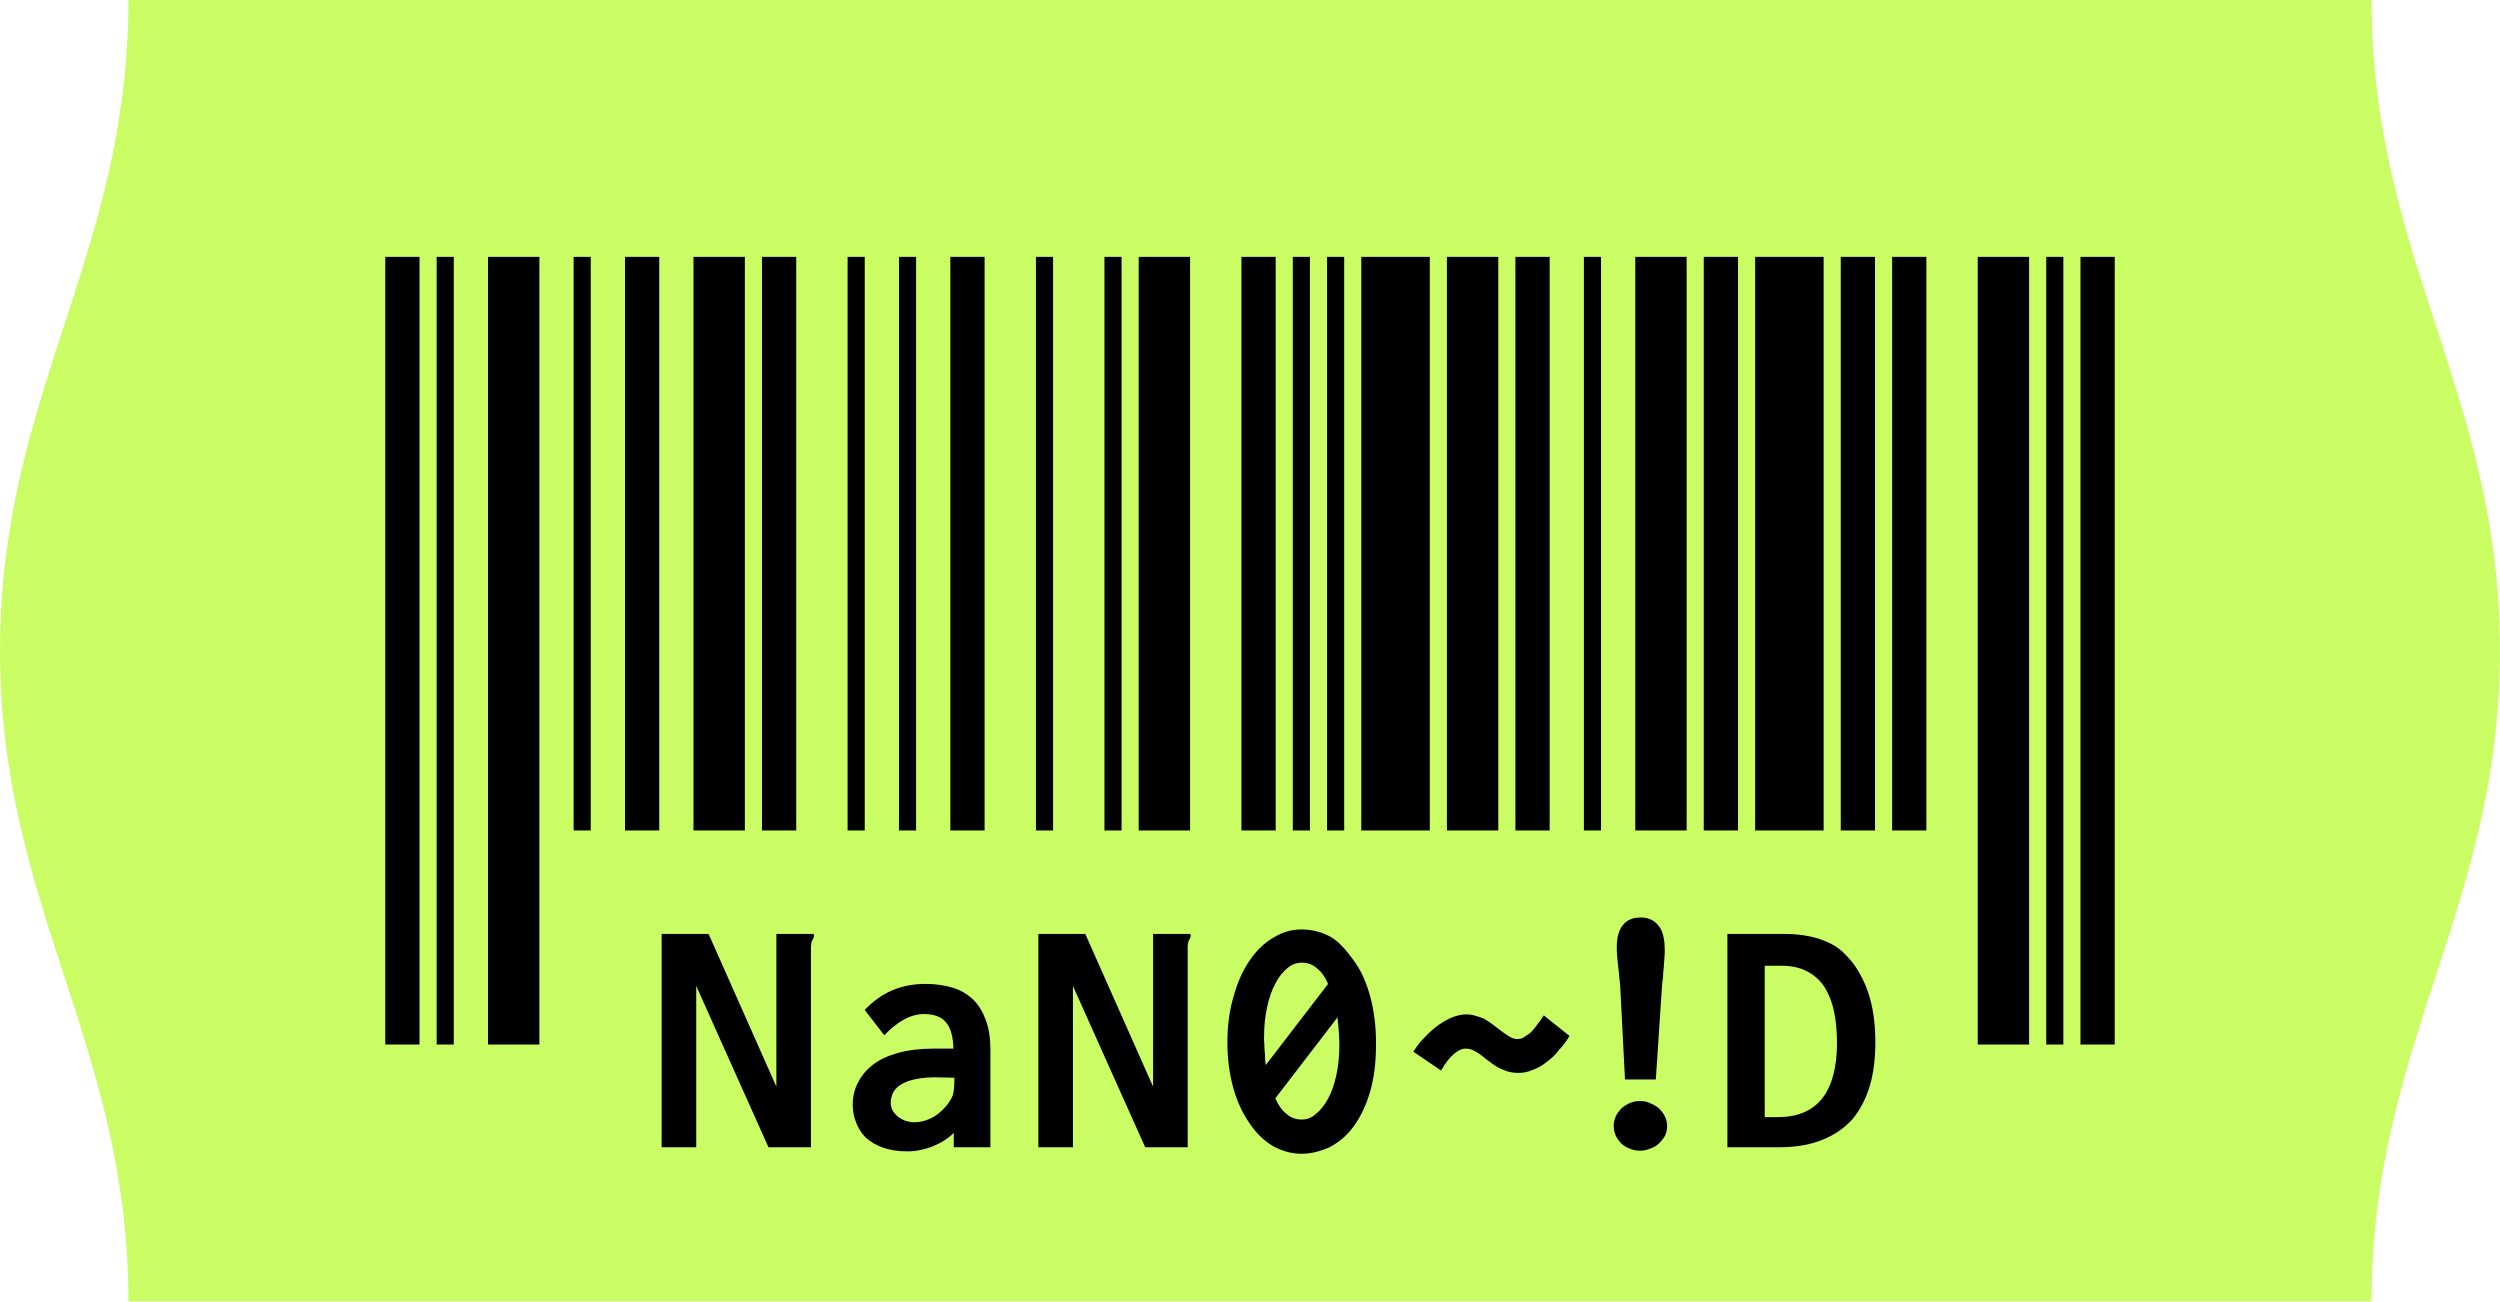
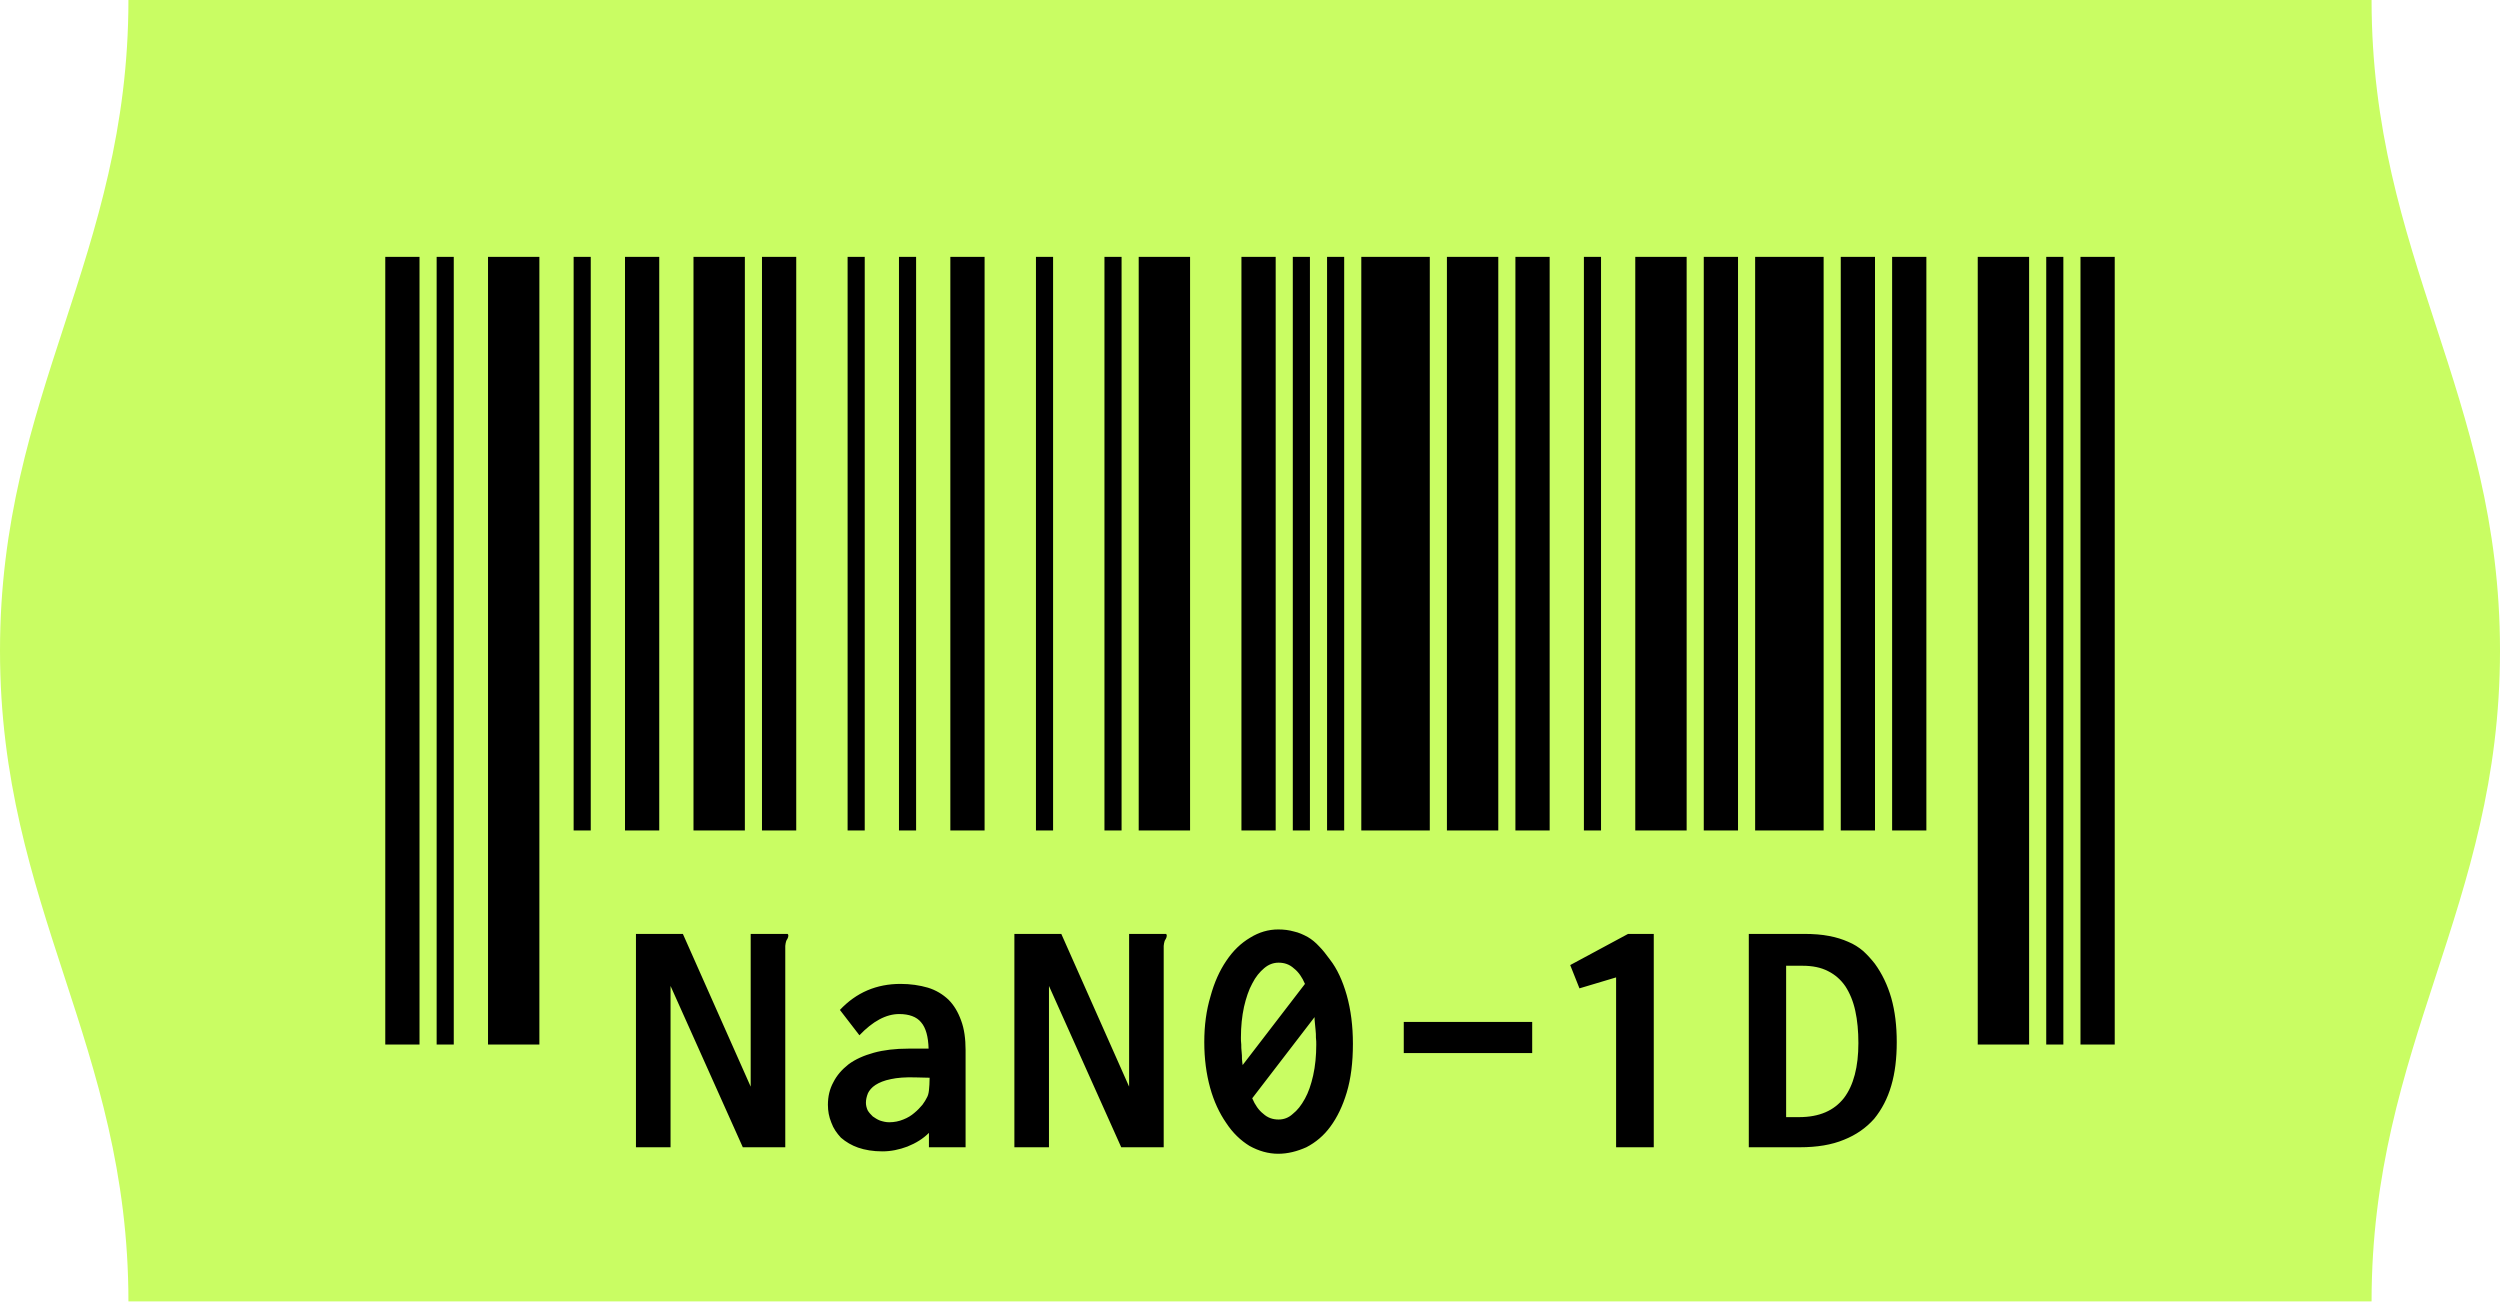
<svg xmlns="http://www.w3.org/2000/svg" viewBox="0 0 292 152">
-   <path fill="#c9fd63" d="M15 0h262c0 30 15 46 15 76s-15 46-15 76H15c0-30-15-46-15-76S15 30 15 0z" />
-   <path d="M94.72 134h-4.96l-8.44-18.84V134h-4.04v-24.92h5.48l7.92 17.84v-17.84H95c.04.04.08.12.08.2 0 .12-.04.24-.12.4-.12.12-.2.4-.24.8V134zm6.28-16.04c1.92-2.04 4.28-3.04 7.08-3.04 1.16 0 2.24.16 3.2.44.92.28 1.72.76 2.4 1.4.64.64 1.12 1.44 1.48 2.44.36.96.52 2.12.52 3.44V134h-4.28v-1.68c-.68.68-1.52 1.2-2.52 1.6-.96.36-1.92.56-2.92.56-1.08 0-2.04-.16-2.84-.44a6.12 6.12 0 0 1-2-1.16c-.48-.52-.88-1.08-1.12-1.76-.28-.68-.4-1.36-.4-2.08 0-.96.2-1.84.64-2.64.4-.8 1-1.48 1.76-2.08.8-.6 1.8-1.04 2.96-1.36 1.16-.32 2.52-.48 4.04-.48h2.36c-.04-1.4-.32-2.44-.88-3.08-.52-.64-1.4-.96-2.56-.96-1.52 0-3.08.84-4.64 2.48l-2.28-2.96zm8.84 7.88c-1.16-.04-2.16.04-2.88.2-.8.16-1.36.4-1.8.68-.44.28-.72.64-.88.96-.16.4-.24.76-.24 1.12 0 .32.08.6.2.88.16.28.36.48.6.72.24.16.52.36.84.48.36.12.72.2 1.08.2.6 0 1.16-.12 1.64-.32.52-.2.96-.48 1.28-.76.4-.32.68-.64.96-.96.24-.32.4-.6.52-.84.12-.2.2-.48.24-.84.04-.4.08-.88.08-1.48l-1.64-.04zm28.88 8.16h-4.96l-8.44-18.84V134h-4.04v-24.92h5.48l7.92 17.84v-17.84H139c.04.04.08.12.08.2 0 .12-.04.24-.12.4-.12.12-.2.4-.24.8V134zm19.32-21.92c.84 1.08 1.48 2.48 1.96 4.16.48 1.72.72 3.6.72 5.68 0 2.2-.24 4.08-.72 5.68-.48 1.6-1.12 2.92-1.92 4a7.96 7.96 0 0 1-2.8 2.4c-1.08.48-2.16.76-3.28.76-1.16 0-2.28-.32-3.36-.92-1.04-.64-1.96-1.52-2.72-2.68-.8-1.16-1.44-2.52-1.88-4.12-.44-1.6-.68-3.36-.68-5.32 0-1.96.24-3.72.72-5.32.44-1.64 1.08-3.04 1.84-4.16.8-1.2 1.72-2.08 2.8-2.72 1.04-.64 2.12-.96 3.28-.96.68 0 1.28.08 1.84.24.56.12 1.08.36 1.6.64.48.28.92.64 1.36 1.12.4.4.8.92 1.24 1.52zm-2.92 2.84c-.32-.76-.76-1.4-1.28-1.8-.52-.48-1.12-.68-1.8-.68-.6 0-1.16.2-1.68.64s-1 1-1.4 1.8c-.4.72-.72 1.68-.96 2.72-.24 1.12-.36 2.28-.36 3.6 0 .24 0 .48.04.8 0 .24 0 .56.04.84.04.28.04.6.04.84.04.32.04.52.08.72l7.28-9.48zm-6.16 13.36c.32.76.76 1.4 1.28 1.8.52.48 1.12.68 1.8.68.6 0 1.16-.2 1.64-.64.56-.44 1-1 1.44-1.8.4-.72.72-1.64.96-2.72.24-1.08.36-2.28.36-3.6 0-.24 0-.52-.04-.8 0-.28 0-.6-.04-.88s-.04-.56-.08-.84c-.04-.28-.04-.48-.04-.68l-7.28 9.48zm16.12-5.44c.4-.64.84-1.24 1.4-1.76.48-.52 1.04-1 1.6-1.4.52-.36 1.08-.68 1.6-.88.56-.2 1.08-.32 1.52-.32.4 0 .76.04 1.12.16.32.08.64.2.96.32.28.16.6.36.88.56.32.24.64.48 1 .76s.72.52 1.08.76c.32.2.64.32.92.32s.52-.04.76-.16c.2-.12.44-.28.72-.48.24-.2.48-.48.76-.84s.56-.76.92-1.28l3 2.4c-.36.6-.76 1.16-1.24 1.64-.4.56-.88 1-1.44 1.4-.48.4-1.04.72-1.6.92-.56.24-1.12.36-1.68.36-.64 0-1.24-.12-1.76-.36-.52-.2-1-.48-1.36-.76-.28-.2-.52-.4-.8-.6-.24-.2-.48-.4-.72-.56-.24-.16-.48-.28-.72-.4-.28-.12-.56-.16-.84-.16-.4 0-.84.2-1.32.6-.48.4-1 1.04-1.52 1.96l-3.24-2.2zm26.48 5.76c.44 0 .88.08 1.24.28.4.16.72.36 1.04.64.24.28.48.56.64.92a2.64 2.64 0 0 1 0 2.2c-.2.36-.44.64-.72.92-.28.28-.64.48-1.04.6-.36.16-.76.24-1.16.24-.44 0-.84-.08-1.2-.24-.36-.12-.68-.32-1-.6-.24-.28-.48-.56-.64-.92-.16-.36-.24-.72-.24-1.12 0-.4.08-.76.24-1.12.16-.36.4-.64.64-.92.32-.28.64-.48 1-.64.36-.16.76-.24 1.2-.24zm.08-21.44c.84 0 1.52.28 2.04.92.52.56.76 1.56.76 2.92 0 .28 0 .56-.04.92s-.04.72-.08 1.12c-.04.36-.08.76-.08 1.12-.08.4-.08.76-.12 1.04l-.72 10.88h-3.6l-.56-10.88c-.04-.32-.04-.68-.12-1.12 0-.4-.08-.8-.12-1.2-.04-.44-.08-.84-.12-1.24-.04-.4-.04-.76-.04-1.04 0-1.12.24-1.96.72-2.56.48-.6 1.16-.88 2.08-.88zm10.12 1.92h6.44c1.12 0 2.12.08 2.92.24.88.16 1.6.4 2.24.68.68.28 1.24.64 1.76 1.08.48.44.92.92 1.36 1.48.84 1.16 1.48 2.48 1.92 4 .44 1.56.64 3.28.64 5.16 0 1.88-.2 3.6-.64 5.08-.44 1.52-1.12 2.8-2 3.88-.96 1.08-2.12 1.88-3.52 2.44-1.44.6-3.16.88-5.16.88h-5.96v-24.92zm4.36 3.72v17.68h1.52c2.36 0 4.08-.76 5.24-2.24 1.12-1.48 1.68-3.64 1.68-6.4 0-1.4-.12-2.68-.36-3.76-.24-1.12-.64-2.08-1.16-2.88-.52-.76-1.2-1.36-2-1.76-.84-.44-1.84-.64-3-.64h-1.92zM45 30h4v92h-4V30zm28 0h4v67h-4V30zm16 0h4v67h-4V30zm-38 0h2v92h-2V30zm16 0h2v67h-2V30zm32 0h2v67h-2V30zm6 0h2v67h-2V30zm16 0h2v67h-2V30zm8 0h2v67h-2V30zm4 0h6v67h-6V30zm12 0h4v67h-4V30zm14 0h8v67h-8V30zm10 0h6v67h-6V30zm8 0h4v67h-4V30zm14 0h6v67h-6V30zm8 0h4v67h-4V30zm6 0h8v67h-8V30zm10 0h4v67h-4V30zm6 0h4v67h-4V30zm10 0h6v92h-6V30zm12 0h4v92h-4V30zm-92 0h2v67h-2V30zm4 0h2v67h-2V30zm30 0h2v67h-2V30zm54 0h2v92h-2V30zm-128 0h4v67h-4V30zm-54 0h6v92h-6V30zm24 0h6v67h-6V30z" />
+   <g fill="none" fill-rule="evenodd">
+     <path fill="#C9FD63" d="M15 0h262c0 30 15 46 15 76s-15 46-15 76H15c0-30-15-46-15-76S15 30 15 0z" />
+     <path fill="#000" d="M91.72 134h-4.96l-8.44-18.84V134h-4.04v-24.92h5.48l7.92 17.84v-17.84H92c.04.04.08.12.08.2 0 .12-.04.24-.12.4-.12.12-.2.4-.24.8V134zm6.38-16.04c1.92-2.04 4.28-3.04 7.08-3.04 1.16 0 2.24.16 3.2.44.92.28 1.72.76 2.4 1.4.64.64 1.12 1.44 1.48 2.44.36.96.52 2.12.52 3.44V134h-4.28v-1.68c-.68.68-1.52 1.2-2.52 1.6-.96.36-1.92.56-2.92.56-1.08 0-2.04-.16-2.84-.44a6.12 6.12 0 0 1-2-1.16c-.48-.52-.88-1.08-1.12-1.76-.28-.68-.4-1.36-.4-2.08 0-.96.2-1.84.64-2.64.4-.8 1-1.48 1.76-2.08.8-.6 1.8-1.04 2.96-1.36 1.16-.32 2.52-.48 4.04-.48h2.36c-.04-1.4-.32-2.44-.88-3.08-.52-.64-1.4-.96-2.56-.96-1.52 0-3.08.84-4.64 2.48l-2.28-2.96zm8.84 7.88c-1.16-.04-2.16.04-2.88.2-.8.16-1.36.4-1.8.68-.44.28-.72.64-.88.96-.16.4-.24.76-.24 1.12 0 .32.08.6.2.88.16.28.36.48.6.72.24.16.52.36.84.48.36.12.72.2 1.08.2.6 0 1.16-.12 1.64-.32.52-.2.96-.48 1.28-.76.4-.32.68-.64.96-.96.24-.32.4-.6.52-.84.12-.2.2-.48.24-.84.04-.4.08-.88.08-1.48l-1.64-.04zm28.98 8.16h-4.96l-8.44-18.84V134h-4.04v-24.92h5.48l7.92 17.84v-17.84h4.32c.04.04.08.12.08.2 0 .12-.04.24-.12.4-.12.12-.2.4-.24.8V134zm19.42-21.92c.84 1.08 1.48 2.48 1.96 4.16.48 1.72.72 3.6.72 5.68 0 2.2-.24 4.08-.72 5.68-.48 1.6-1.12 2.92-1.92 4a7.96 7.96 0 0 1-2.8 2.4c-1.08.48-2.16.76-3.28.76-1.16 0-2.28-.32-3.36-.92-1.04-.64-1.96-1.52-2.72-2.68-.8-1.16-1.44-2.52-1.88-4.12-.44-1.6-.68-3.36-.68-5.32 0-1.96.24-3.72.72-5.32.44-1.64 1.08-3.04 1.84-4.16.8-1.2 1.72-2.08 2.8-2.72 1.04-.64 2.12-.96 3.28-.96.68 0 1.28.08 1.84.24.56.12 1.08.36 1.6.64.48.28.92.64 1.36 1.12.4.4.8.92 1.24 1.52zm-2.92 2.84c-.32-.76-.76-1.4-1.28-1.8-.52-.48-1.12-.68-1.8-.68-.6 0-1.16.2-1.68.64s-1 1-1.4 1.8c-.4.72-.72 1.68-.96 2.72-.24 1.12-.36 2.28-.36 3.6 0 .24 0 .48.04.8 0 .24 0 .56.04.84.04.28.04.6.04.84.04.32.04.52.08.72l7.28-9.48zm-6.16 13.36c.32.76.76 1.4 1.28 1.8.52.48 1.12.68 1.8.68.6 0 1.16-.2 1.64-.64.56-.44 1-1 1.44-1.8.4-.72.72-1.64.96-2.72.24-1.08.36-2.28.36-3.6 0-.24 0-.52-.04-.8 0-.28 0-.6-.04-.88s-.04-.56-.08-.84c-.04-.28-.04-.48-.04-.68l-7.28 9.48zm17.7-8.92h15V123h-15v-3.64zm29.2-10.28V134h-4.4v-19.84l-4.28 1.28-1.08-2.72 6.76-3.64h3zm11.1 0h6.44c1.12 0 2.12.08 2.92.24.88.16 1.6.4 2.24.68.68.28 1.24.64 1.76 1.08.48.44.92.92 1.36 1.48.84 1.16 1.48 2.48 1.92 4 .44 1.56.64 3.28.64 5.16 0 1.88-.2 3.6-.64 5.08-.44 1.52-1.12 2.8-2 3.88-.96 1.08-2.12 1.88-3.52 2.44-1.44.6-3.16.88-5.16.88h-5.96v-24.92zm4.36 3.72v17.68h1.52c2.36 0 4.08-.76 5.24-2.24 1.12-1.48 1.68-3.64 1.68-6.4 0-1.4-.12-2.68-.36-3.76-.24-1.12-.64-2.08-1.16-2.88-.52-.76-1.2-1.36-2-1.76-.84-.44-1.84-.64-3-.64h-1.92zM45 30h4v92h-4V30zm28 0h4v67h-4V30zm16 0h4v67h-4V30zm-38 0h2v92h-2V30zm16 0h2v67h-2V30zm32 0h2v67h-2V30zm6 0h2v67h-2V30zm16 0h2v67h-2V30zm8 0h2v67h-2V30zm4 0h6v67h-6V30zm12 0h4v67h-4V30zm14 0h8v67h-8V30zm10 0h6v67h-6V30zm8 0h4v67h-4V30zm14 0h6v67h-6V30zm8 0h4v67h-4V30zm6 0h8v67h-8V30zm10 0h4v67h-4V30zm6 0h4v67h-4V30zm10 0h6v92h-6V30zm12 0h4v92h-4V30zm-92 0h2v67h-2V30zm4 0h2v67h-2V30zm30 0h2v67h-2V30zm54 0h2v92h-2V30zm-128 0h4v67h-4V30zm-54 0h6v92h-6V30zm24 0h6v67h-6V30z" />
+   </g>
</svg>
